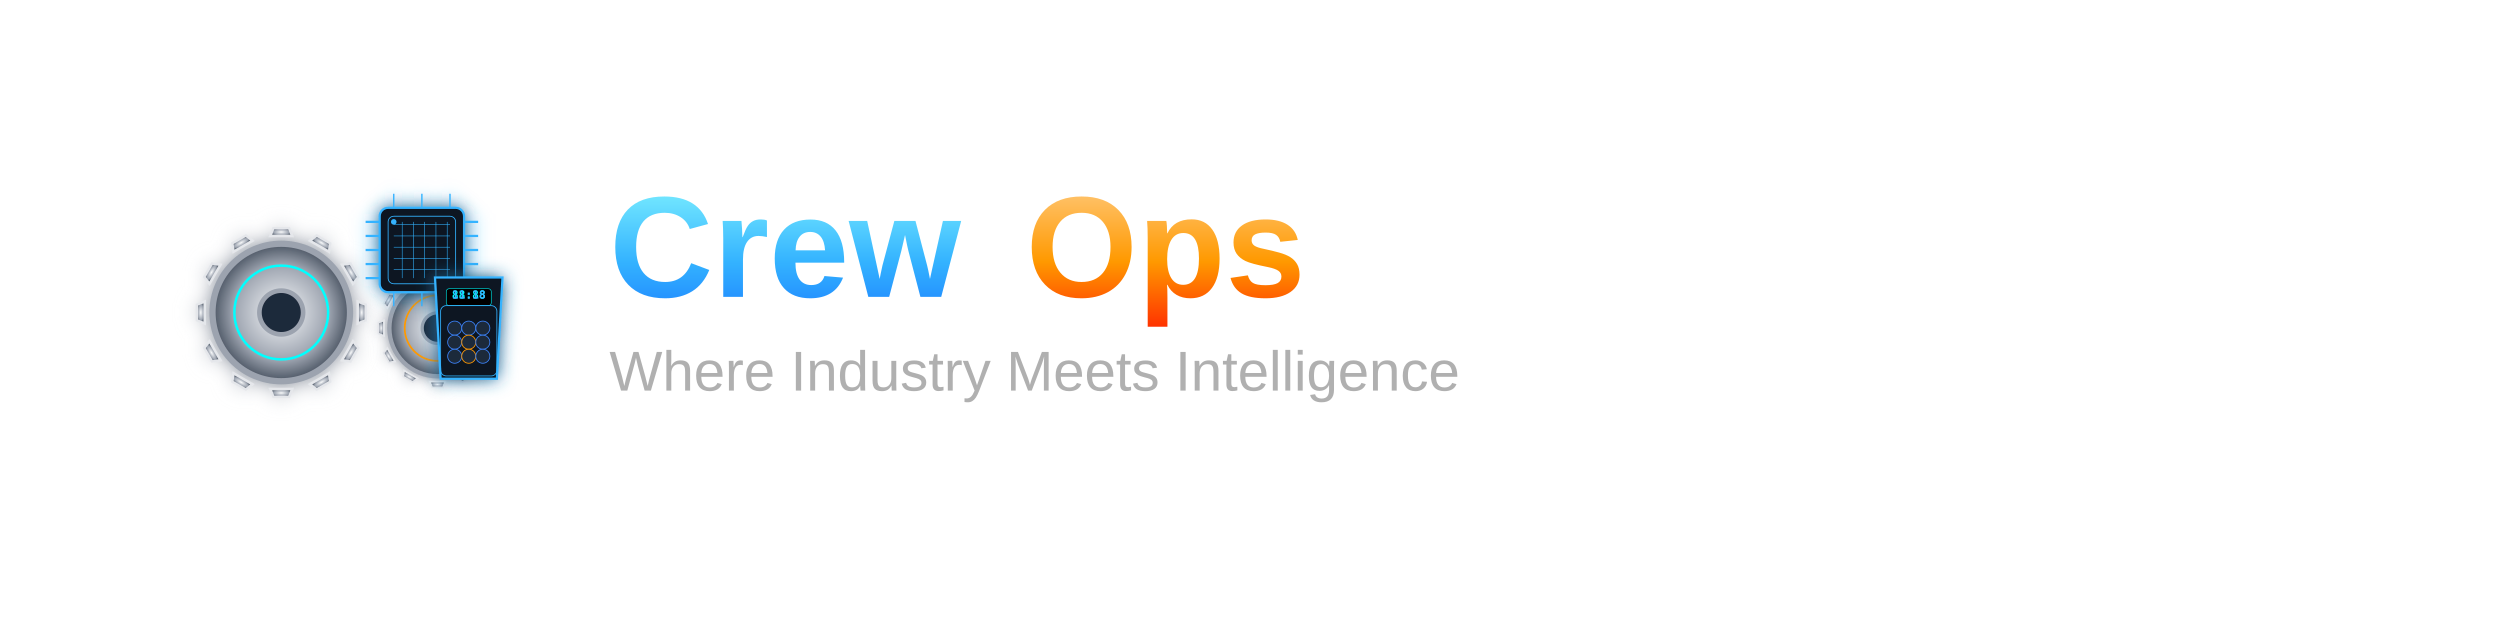
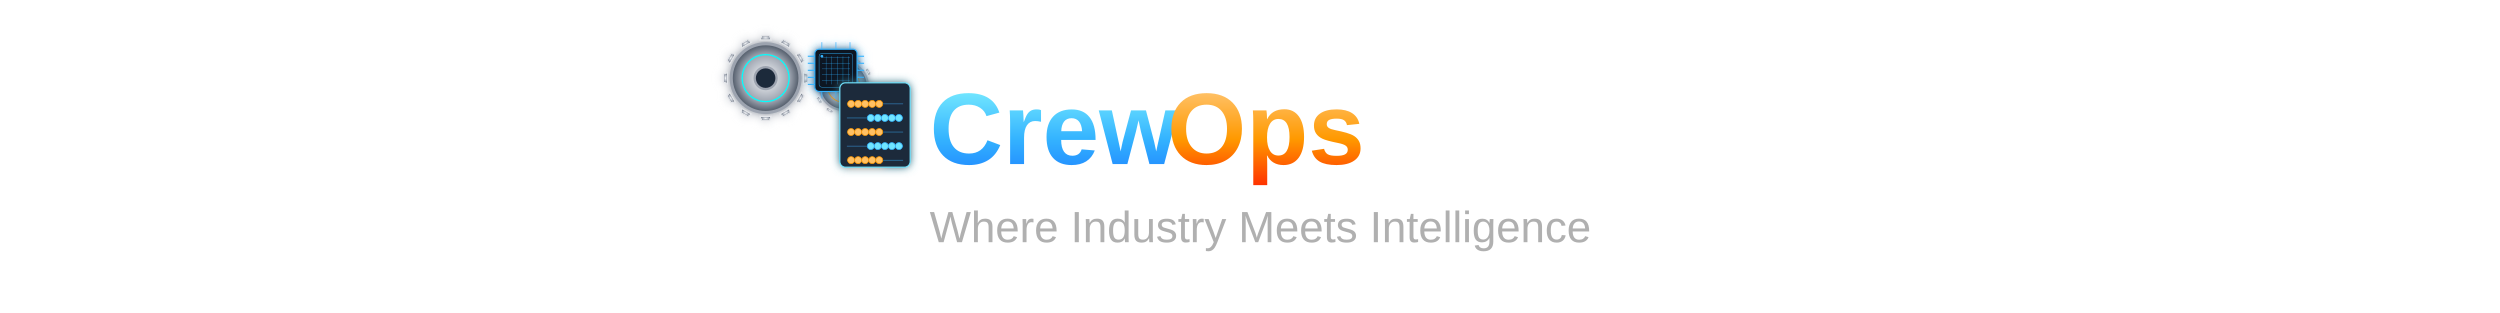
- <svg xmlns="http://www.w3.org/2000/svg" width="800" height="200" viewBox="0 0 800 200" role="img" aria-label="Crew Ops logo">
+ <svg xmlns="http://www.w3.org/2000/svg" width="800" height="100" viewBox="0 0 800 200" role="img" aria-label="Crew Ops logo">
  <defs>
    <linearGradient id="bgGradient" x1="0" y1="0" x2="1" y2="1">
      <stop offset="0%" stop-color="#0F172A" />
      <stop offset="100%" stop-color="#1E293B" />
    </linearGradient>
    <linearGradient id="textBlue" x1="0" y1="0" x2="0" y2="1">
      <stop offset="0%" stop-color="#70E5FF" />
      <stop offset="50%" stop-color="#34B3FF" />
      <stop offset="100%" stop-color="#1A7CFF" />
    </linearGradient>
    <linearGradient id="textOrange" x1="0" y1="0" x2="0" y2="1">
      <stop offset="0%" stop-color="#FFC064" />
      <stop offset="50%" stop-color="#FF9900" />
      <stop offset="100%" stop-color="#FF3300" />
    </linearGradient>
    <radialGradient id="metalGradient" cx="50%" cy="50%" r="50%">
      <stop offset="0%" stop-color="#F9FAFB" />
      <stop offset="30%" stop-color="#D1D5DB" />
      <stop offset="70%" stop-color="#9CA3AF" />
      <stop offset="100%" stop-color="#4B5563" />
    </radialGradient>
    <filter id="blueGlow" x="-50%" y="-50%" width="200%" height="200%">
      <feGaussianBlur stdDeviation="3" result="blur" />
      <feMerge>
        <feMergeNode in="blur" />
        <feMergeNode in="SourceGraphic" />
      </feMerge>
    </filter>
    <filter id="orangeGlow" x="-50%" y="-50%" width="200%" height="200%">
      <feGaussianBlur stdDeviation="3" result="blur" />
      <feMerge>
        <feMergeNode in="blur" />
        <feMergeNode in="SourceGraphic" />
      </feMerge>
    </filter>
    <g id="gearShapeMetalBlue">
      <circle cx="0" cy="0" r="22" fill="url(#metalGradient)" stroke="#9CA3AF" stroke-width="2" />
      <g fill="url(#metalGradient)" stroke="#E5E7EB" stroke-width="0.8">
        <g transform="rotate(0)">
          <polygon points="-2.5,-27 2.5,-27 3.5,-24.5 -3.5,-24.5" />
        </g>
        <g transform="rotate(30)">
          <polygon points="-2.5,-27 2.5,-27 3.5,-24.5 -3.5,-24.5" />
        </g>
        <g transform="rotate(60)">
          <polygon points="-2.5,-27 2.5,-27 3.5,-24.5 -3.5,-24.5" />
        </g>
        <g transform="rotate(90)">
          <polygon points="-2.5,-27 2.5,-27 3.5,-24.5 -3.5,-24.5" />
        </g>
        <g transform="rotate(120)">
          <polygon points="-2.5,-27 2.5,-27 3.5,-24.5 -3.5,-24.5" />
        </g>
        <g transform="rotate(150)">
          <polygon points="-2.5,-27 2.5,-27 3.5,-24.5 -3.5,-24.5" />
        </g>
        <g transform="rotate(180)">
          <polygon points="-2.5,-27 2.5,-27 3.5,-24.5 -3.5,-24.5" />
        </g>
        <g transform="rotate(210)">
          <polygon points="-2.5,-27 2.5,-27 3.5,-24.5 -3.5,-24.5" />
        </g>
        <g transform="rotate(240)">
          <polygon points="-2.5,-27 2.5,-27 3.5,-24.5 -3.5,-24.5" />
        </g>
        <g transform="rotate(270)">
          <polygon points="-2.5,-27 2.5,-27 3.5,-24.5 -3.5,-24.5" />
        </g>
        <g transform="rotate(300)">
          <polygon points="-2.5,-27 2.5,-27 3.5,-24.5 -3.5,-24.5" />
        </g>
        <g transform="rotate(330)">
          <polygon points="-2.5,-27 2.5,-27 3.5,-24.5 -3.5,-24.5" />
        </g>
      </g>
      <circle cx="0" cy="0" r="15" fill="none" stroke="#00FFFF" stroke-width="0.8" />
      <circle cx="0" cy="0" r="7" fill="#1E293B" stroke="#9CA3AF" stroke-width="1.5" />
    </g>
    <g id="gearShapeMetalOrange">
      <circle cx="0" cy="0" r="22" fill="url(#metalGradient)" stroke="#9CA3AF" stroke-width="2" />
      <g fill="url(#metalGradient)" stroke="#E5E7EB" stroke-width="0.8">
        <g transform="rotate(0)">
          <polygon points="-2.5,-27 2.5,-27 3.5,-24.5 -3.5,-24.5" />
        </g>
        <g transform="rotate(30)">
          <polygon points="-2.5,-27 2.5,-27 3.5,-24.5 -3.5,-24.5" />
        </g>
        <g transform="rotate(60)">
          <polygon points="-2.5,-27 2.5,-27 3.5,-24.5 -3.5,-24.5" />
        </g>
        <g transform="rotate(90)">
          <polygon points="-2.5,-27 2.5,-27 3.5,-24.5 -3.5,-24.5" />
        </g>
        <g transform="rotate(120)">
          <polygon points="-2.5,-27 2.5,-27 3.5,-24.5 -3.5,-24.5" />
        </g>
        <g transform="rotate(150)">
          <polygon points="-2.5,-27 2.5,-27 3.5,-24.5 -3.5,-24.5" />
        </g>
        <g transform="rotate(180)">
          <polygon points="-2.5,-27 2.5,-27 3.5,-24.5 -3.5,-24.5" />
        </g>
        <g transform="rotate(210)">
          <polygon points="-2.5,-27 2.5,-27 3.5,-24.5 -3.5,-24.5" />
        </g>
        <g transform="rotate(240)">
          <polygon points="-2.5,-27 2.5,-27 3.5,-24.5 -3.5,-24.5" />
        </g>
        <g transform="rotate(270)">
          <polygon points="-2.5,-27 2.5,-27 3.5,-24.5 -3.5,-24.5" />
        </g>
        <g transform="rotate(300)">
          <polygon points="-2.5,-27 2.5,-27 3.5,-24.5 -3.5,-24.5" />
        </g>
        <g transform="rotate(330)">
          <polygon points="-2.5,-27 2.5,-27 3.5,-24.5 -3.5,-24.5" />
        </g>
      </g>
      <circle cx="0" cy="0" r="15" fill="none" stroke="#FF9900" stroke-width="0.8" />
      <circle cx="0" cy="0" r="7" fill="#1E293B" stroke="#9CA3AF" stroke-width="1.5" />
    </g>
    <g id="processorShape">
      <rect x="-15" y="-15" width="30" height="30" rx="3" ry="3" fill="#0A1420" stroke="#34B3FF" stroke-width="0.8" />
      <rect x="-12" y="-12" width="24" height="24" rx="2" ry="2" fill="none" stroke="#34B3FF" stroke-width="0.3" />
      <path d="M -10 -9 L 10 -9 M -10 -5 L 10 -5 M -10 -1 L 10 -1 M -10 3 L 10 3 M -10 7 L 10 7" stroke="#34B3FF" stroke-width="0.2" />
      <path d="M -7 -10 L -7 10 M -3 -10 L -3 10 M 1 -10 L 1 10 M 5 -10 L 5 10 M 9 -10 L 9 10" stroke="#34B3FF" stroke-width="0.2" />
      <g stroke="#34B3FF" stroke-width="0.8">
        <line x1="-20" y1="-10" x2="-15" y2="-10" />
        <line x1="-20" y1="-5" x2="-15" y2="-5" />
        <line x1="-20" y1="0" x2="-15" y2="0" />
        <line x1="-20" y1="5" x2="-15" y2="5" />
        <line x1="-20" y1="10" x2="-15" y2="10" />
        <line x1="15" y1="-10" x2="20" y2="-10" />
        <line x1="15" y1="-5" x2="20" y2="-5" />
        <line x1="15" y1="0" x2="20" y2="0" />
        <line x1="15" y1="5" x2="20" y2="5" />
        <line x1="15" y1="10" x2="20" y2="10" />
      </g>
      <g stroke="#34B3FF" stroke-width="0.5">
        <line x1="-10" y1="-15" x2="-10" y2="-20" />
        <line x1="0" y1="-15" x2="0" y2="-20" />
        <line x1="10" y1="-15" x2="10" y2="-20" />
        <line x1="-10" y1="15" x2="-10" y2="20" />
        <line x1="0" y1="15" x2="0" y2="20" />
        <line x1="10" y1="15" x2="10" y2="20" />
      </g>
      <circle fill="#34B3FF" cx="-10" cy="-10" r="1.0" />
    </g>
-     <g id="calculatorShape">
-       <polygon points="-12,-18 12,-18 10,18 -10,18" fill="#0A1420" stroke="#34B3FF" stroke-width="0.8" />
-       <rect x="-8" y="-14" width="16" height="6" rx="1" fill="#000000" stroke="#00FFFF" stroke-width="0.2" />
-       <text x="0" y="-10.5" text-anchor="middle" font-size="4" fill="#00FFFF" font-family="monospace" font-weight="bold">88:88</text>
-       <text x="0" y="-10.5" text-anchor="middle" font-size="4" fill="#34B3FF" font-family="monospace" font-weight="bold">11:18</text>
-       <rect x="-10" y="-8" width="20" height="25" rx="2" ry="2" fill="none" stroke="#34B3FF" stroke-width="0.3" />
-       <g transform="translate(0, 5)">
-         <circle cx="-5" cy="-5" r="2.5" fill="#1E293B" stroke="#3B82F6" stroke-width="0.3" />
-         <circle cx="0" cy="-5" r="2.5" fill="#1E293B" stroke="#3B82F6" stroke-width="0.3" />
-         <circle cx="5" cy="-5" r="2.5" fill="#1E293B" stroke="#3B82F6" stroke-width="0.3" />
-         <circle cx="-5" cy="0" r="2.5" fill="#1E293B" stroke="#3B82F6" stroke-width="0.3" />
-         <circle cx="0" cy="0" r="2.5" fill="#1E293B" stroke="#FF9900" stroke-width="0.3" />
-         <circle cx="5" cy="0" r="2.5" fill="#1E293B" stroke="#3B82F6" stroke-width="0.3" />
-         <circle cx="-5" cy="5" r="2.5" fill="#1E293B" stroke="#3B82F6" stroke-width="0.3" />
-         <circle cx="0" cy="5" r="2.5" fill="#1E293B" stroke="#FF9900" stroke-width="0.3" />
-         <circle cx="5" cy="5" r="2.5" fill="#1E293B" stroke="#3B82F6" stroke-width="0.3" />
-       </g>
+     <g id="abacusShape">
+       <rect x="-25" y="-30" width="50" height="60" rx="4" ry="4" fill="#1E293B" stroke="#70E5FF" stroke-width="0.8" />
+       <line x1="-20" y1="-15" x2="20" y2="-15" stroke="#34B3FF" stroke-width="0.3" />
+       <line x1="-20" y1="-5" x2="20" y2="-5" stroke="#34B3FF" stroke-width="0.3" />
+       <line x1="-20" y1="5" x2="20" y2="5" stroke="#34B3FF" stroke-width="0.3" />
+       <line x1="-20" y1="15" x2="20" y2="15" stroke="#34B3FF" stroke-width="0.3" />
+       <line x1="-20" y1="25" x2="20" y2="25" stroke="#34B3FF" stroke-width="0.3" />
+       <circle cx="-17" cy="-15" r="2.5" fill="#FFC064" stroke="#FF9900" stroke-width="0.5" />
+       <circle cx="-12" cy="-15" r="2.5" fill="#FFC064" stroke="#FF9900" stroke-width="0.5" />
+       <circle cx="-7" cy="-15" r="2.5" fill="#FFC064" stroke="#FF9900" stroke-width="0.5" />
+       <circle cx="-2" cy="-15" r="2.5" fill="#FFC064" stroke="#FF9900" stroke-width="0.5" />
+       <circle cx="3" cy="-15" r="2.5" fill="#FFC064" stroke="#FF9900" stroke-width="0.5" />
+       <circle cx="17" cy="-5" r="2.5" fill="#70E5FF" stroke="#34B3FF" stroke-width="0.5" />
+       <circle cx="12" cy="-5" r="2.5" fill="#70E5FF" stroke="#34B3FF" stroke-width="0.5" />
+       <circle cx="7" cy="-5" r="2.5" fill="#70E5FF" stroke="#34B3FF" stroke-width="0.5" />
+       <circle cx="2" cy="-5" r="2.5" fill="#70E5FF" stroke="#34B3FF" stroke-width="0.5" />
+       <circle cx="-3" cy="-5" r="2.5" fill="#70E5FF" stroke="#34B3FF" stroke-width="0.5" />
+       <circle cx="-17" cy="5" r="2.5" fill="#FFC064" stroke="#FF9900" stroke-width="0.5" />
+       <circle cx="-12" cy="5" r="2.5" fill="#FFC064" stroke="#FF9900" stroke-width="0.5" />
+       <circle cx="-7" cy="5" r="2.5" fill="#FFC064" stroke="#FF9900" stroke-width="0.5" />
+       <circle cx="-2" cy="5" r="2.5" fill="#FFC064" stroke="#FF9900" stroke-width="0.5" />
+       <circle cx="3" cy="5" r="2.5" fill="#FFC064" stroke="#FF9900" stroke-width="0.5" />
+       <circle cx="17" cy="15" r="2.5" fill="#70E5FF" stroke="#34B3FF" stroke-width="0.5" />
+       <circle cx="12" cy="15" r="2.5" fill="#70E5FF" stroke="#34B3FF" stroke-width="0.5" />
+       <circle cx="7" cy="15" r="2.5" fill="#70E5FF" stroke="#34B3FF" stroke-width="0.5" />
+       <circle cx="2" cy="15" r="2.5" fill="#70E5FF" stroke="#34B3FF" stroke-width="0.5" />
+       <circle cx="-3" cy="15" r="2.5" fill="#70E5FF" stroke="#34B3FF" stroke-width="0.5" />
+       <circle cx="-17" cy="25" r="2.5" fill="#FFC064" stroke="#FF9900" stroke-width="0.5" />
+       <circle cx="-12" cy="25" r="2.5" fill="#FFC064" stroke="#FF9900" stroke-width="0.5" />
+       <circle cx="-7" cy="25" r="2.5" fill="#FFC064" stroke="#FF9900" stroke-width="0.5" />
+       <circle cx="-2" cy="25" r="2.5" fill="#FFC064" stroke="#FF9900" stroke-width="0.5" />
+       <circle cx="3" cy="25" r="2.5" fill="#FFC064" stroke="#FF9900" stroke-width="0.5" />
    </g>
    <style>
      @keyframes spin {
      from { transform: rotate(0deg); }
      to { transform: rotate(360deg); }
      }
      .gear-rotate-slow-inner {
      animation: spin 18s linear infinite;
      transform-origin: center;
      }
      .gear-rotate-rev-inner {
      animation: spin 18s linear infinite reverse;
      transform-origin: center;
      }
    </style>
  </defs>
-   <g transform="translate(90,100)">
-     <g class="gear-rotate-slow-inner" filter="url(#blueGlow)">
-       <use href="#gearShapeMetalBlue" />
+   <g transform="translate(115, 65)">
+     <g transform="translate(-25, -15)">
+       <g class="gear-rotate-slow-inner" filter="url(#blueGlow)">
+         <use href="#gearShapeMetalBlue" />
+       </g>
+     </g>
+     <g transform="translate(25, -10) scale(0.7)">
+       <g class="gear-rotate-rev-inner" filter="url(#orangeGlow)">
+         <use href="#gearShapeMetalOrange" />
+       </g>
+     </g>
+     <g transform="translate(20, -20) scale(0.9)">
+       <use href="#processorShape" filter="url(#blueGlow)" />
+     </g>
+     <g transform="translate(45, 15) scale(0.9)">
+       <use href="#abacusShape" filter="url(#blueGlow)" />
    </g>
  </g>
-   <g transform="translate(140,105) scale(0.7)">
-     <g class="gear-rotate-rev-inner" filter="url(#orangeGlow)">
-       <use href="#gearShapeMetalOrange" />
-     </g>
-   </g>
-   <g transform="translate(135, 80) scale(0.9)">
-     <use href="#processorShape" filter="url(#blueGlow)" />
-   </g>
-   <g transform="translate(150, 105) scale(0.9)">
-     <use href="#calculatorShape" filter="url(#blueGlow)" />
-   </g>
-   <text x="195" y="95" font-family="Segoe UI, Arial, sans-serif" font-size="46" font-weight="700" text-anchor="start">
+   <text x="195" y="105" font-family="Segoe UI, Arial, sans-serif" font-size="65" font-weight="700" text-anchor="start">
    <tspan fill="url(#textBlue)" filter="url(#blueGlow)">Crew</tspan>
-     <tspan dx="8" fill="url(#textOrange)" filter="url(#orangeGlow)">Ops</tspan>
+     <tspan dx="-25" fill="url(#textOrange)" filter="url(#orangeGlow)">Ops</tspan>
  </text>
-   <text x="195" y="125" font-family="Segoe UI, Arial, sans-serif" font-size="18" font-weight="400" text-anchor="start" fill="#B0B0B0">
+   <text x="195" y="155" font-family="Segoe UI, Arial, sans-serif" font-size="28" font-weight="400" text-anchor="start" fill="#B0B0B0">
    Where Industry Meets Intelligence
  </text>
</svg>
